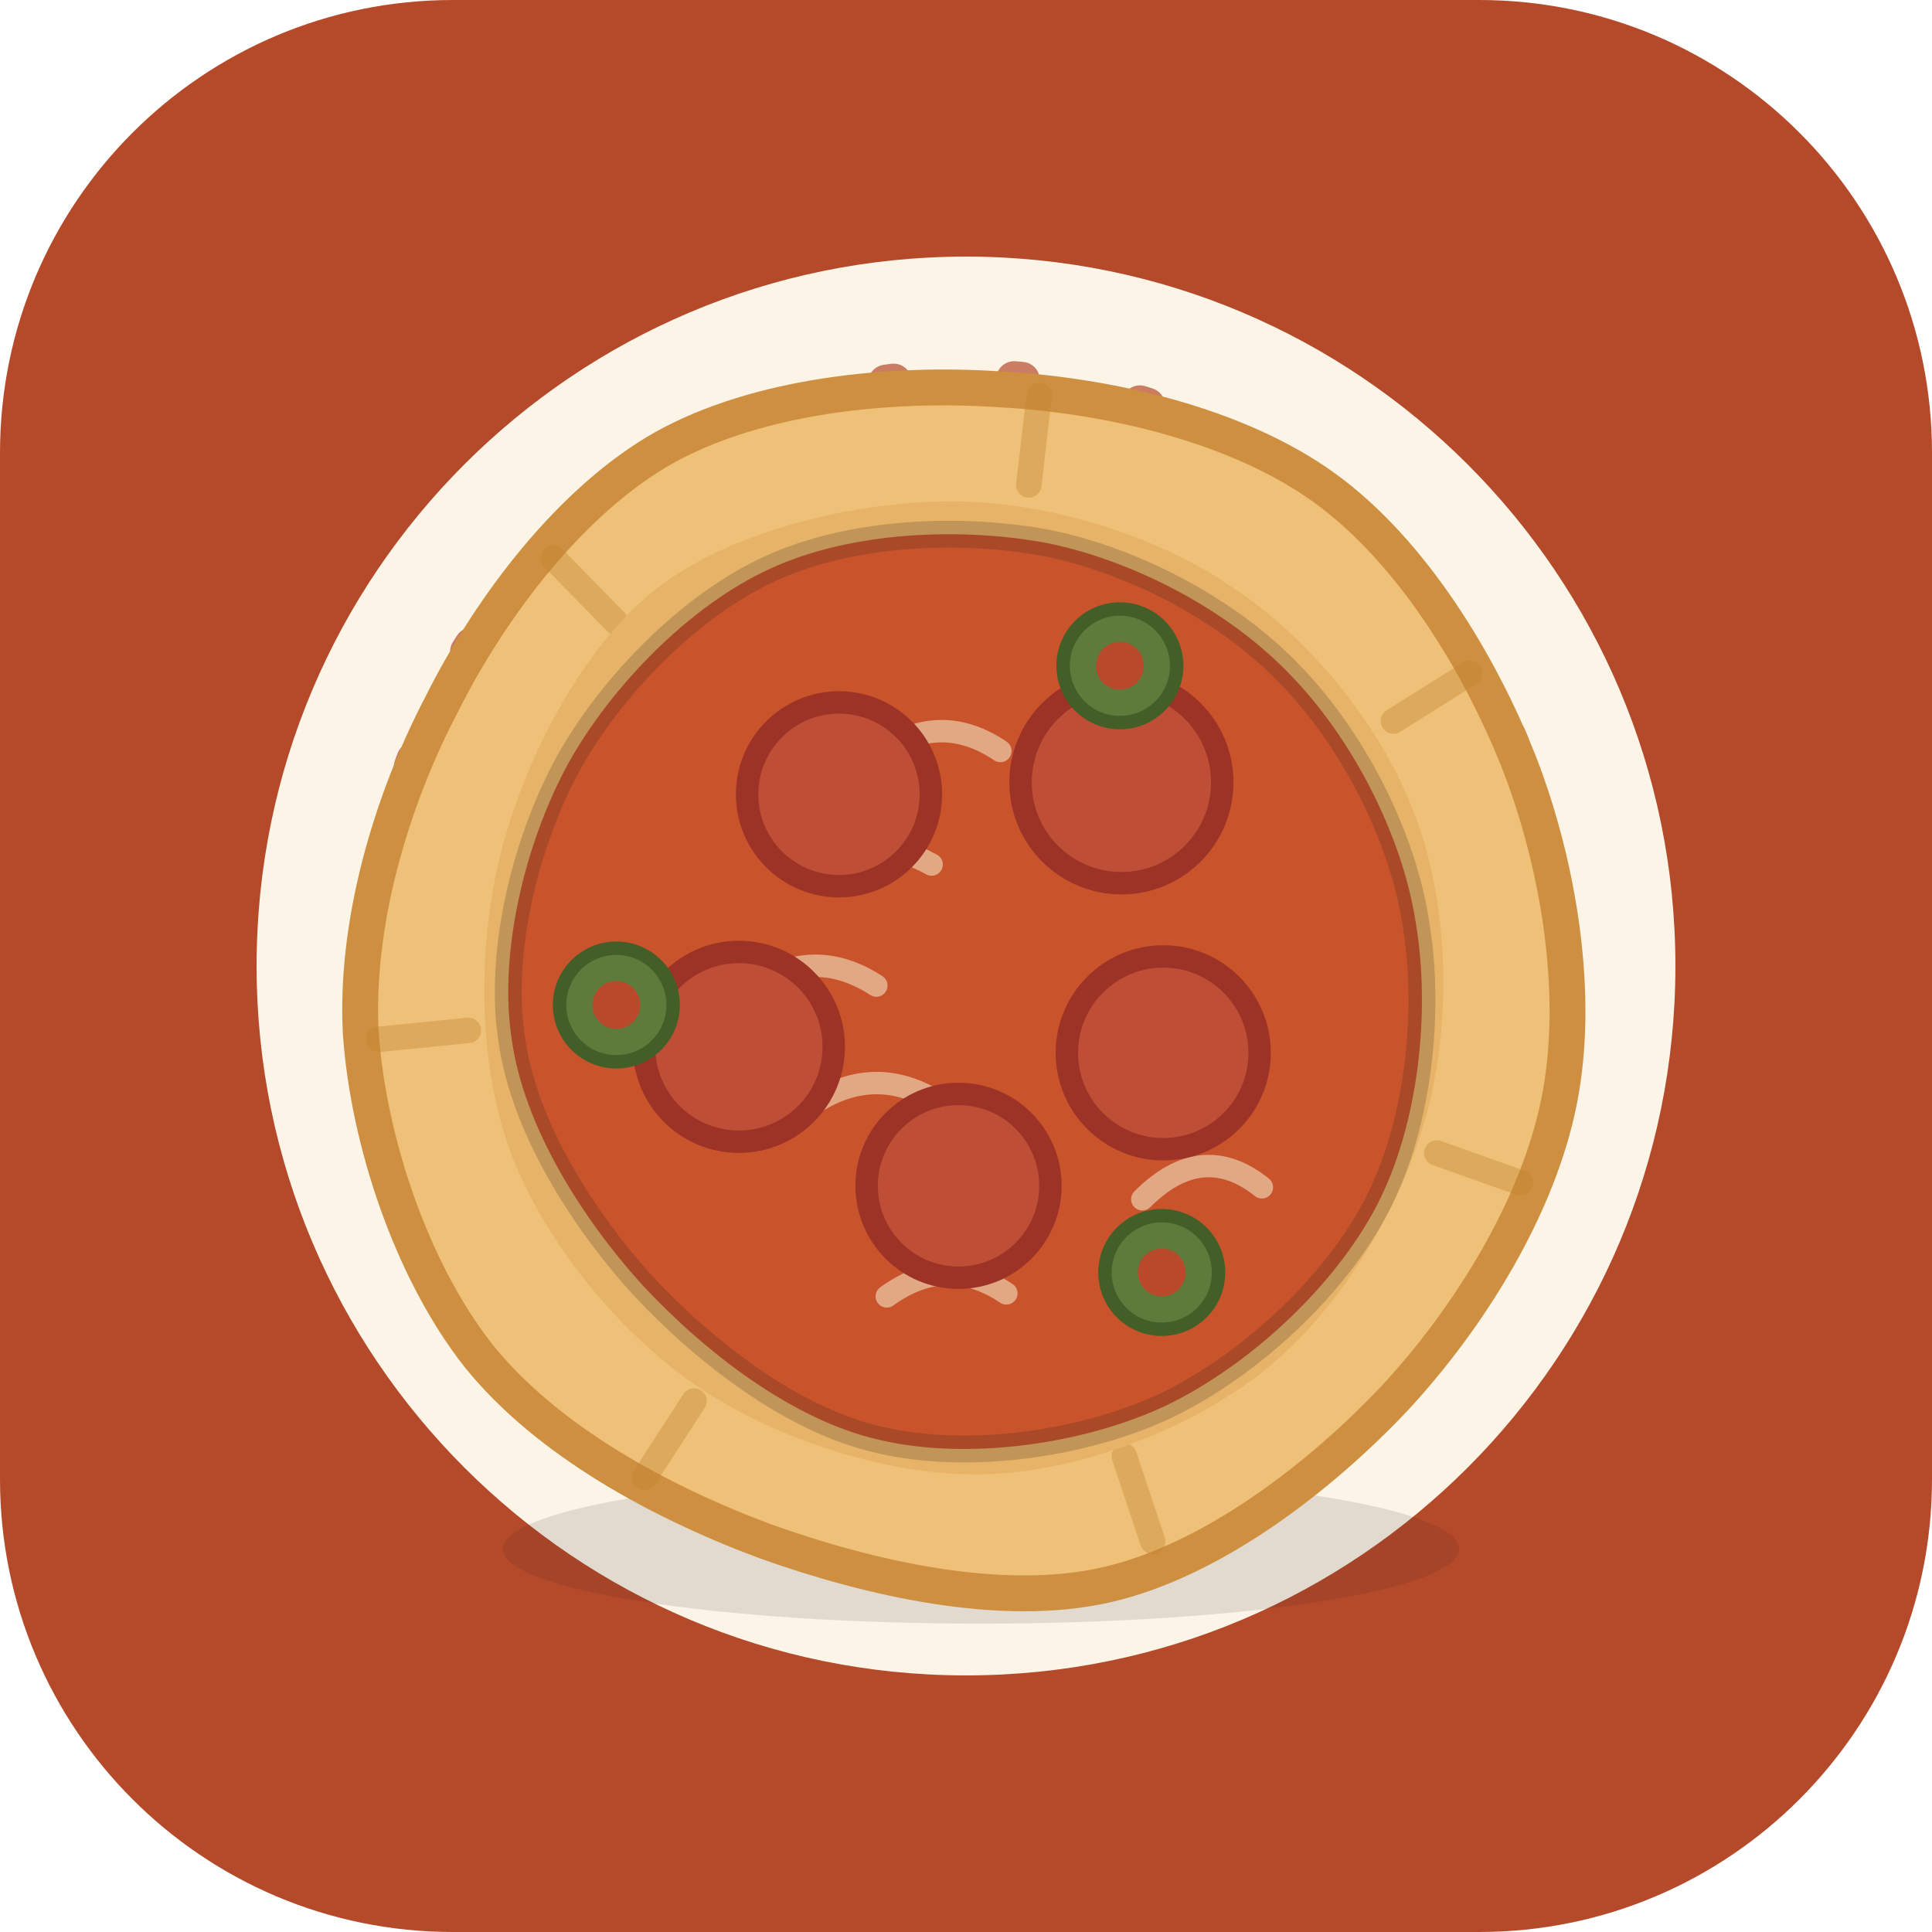
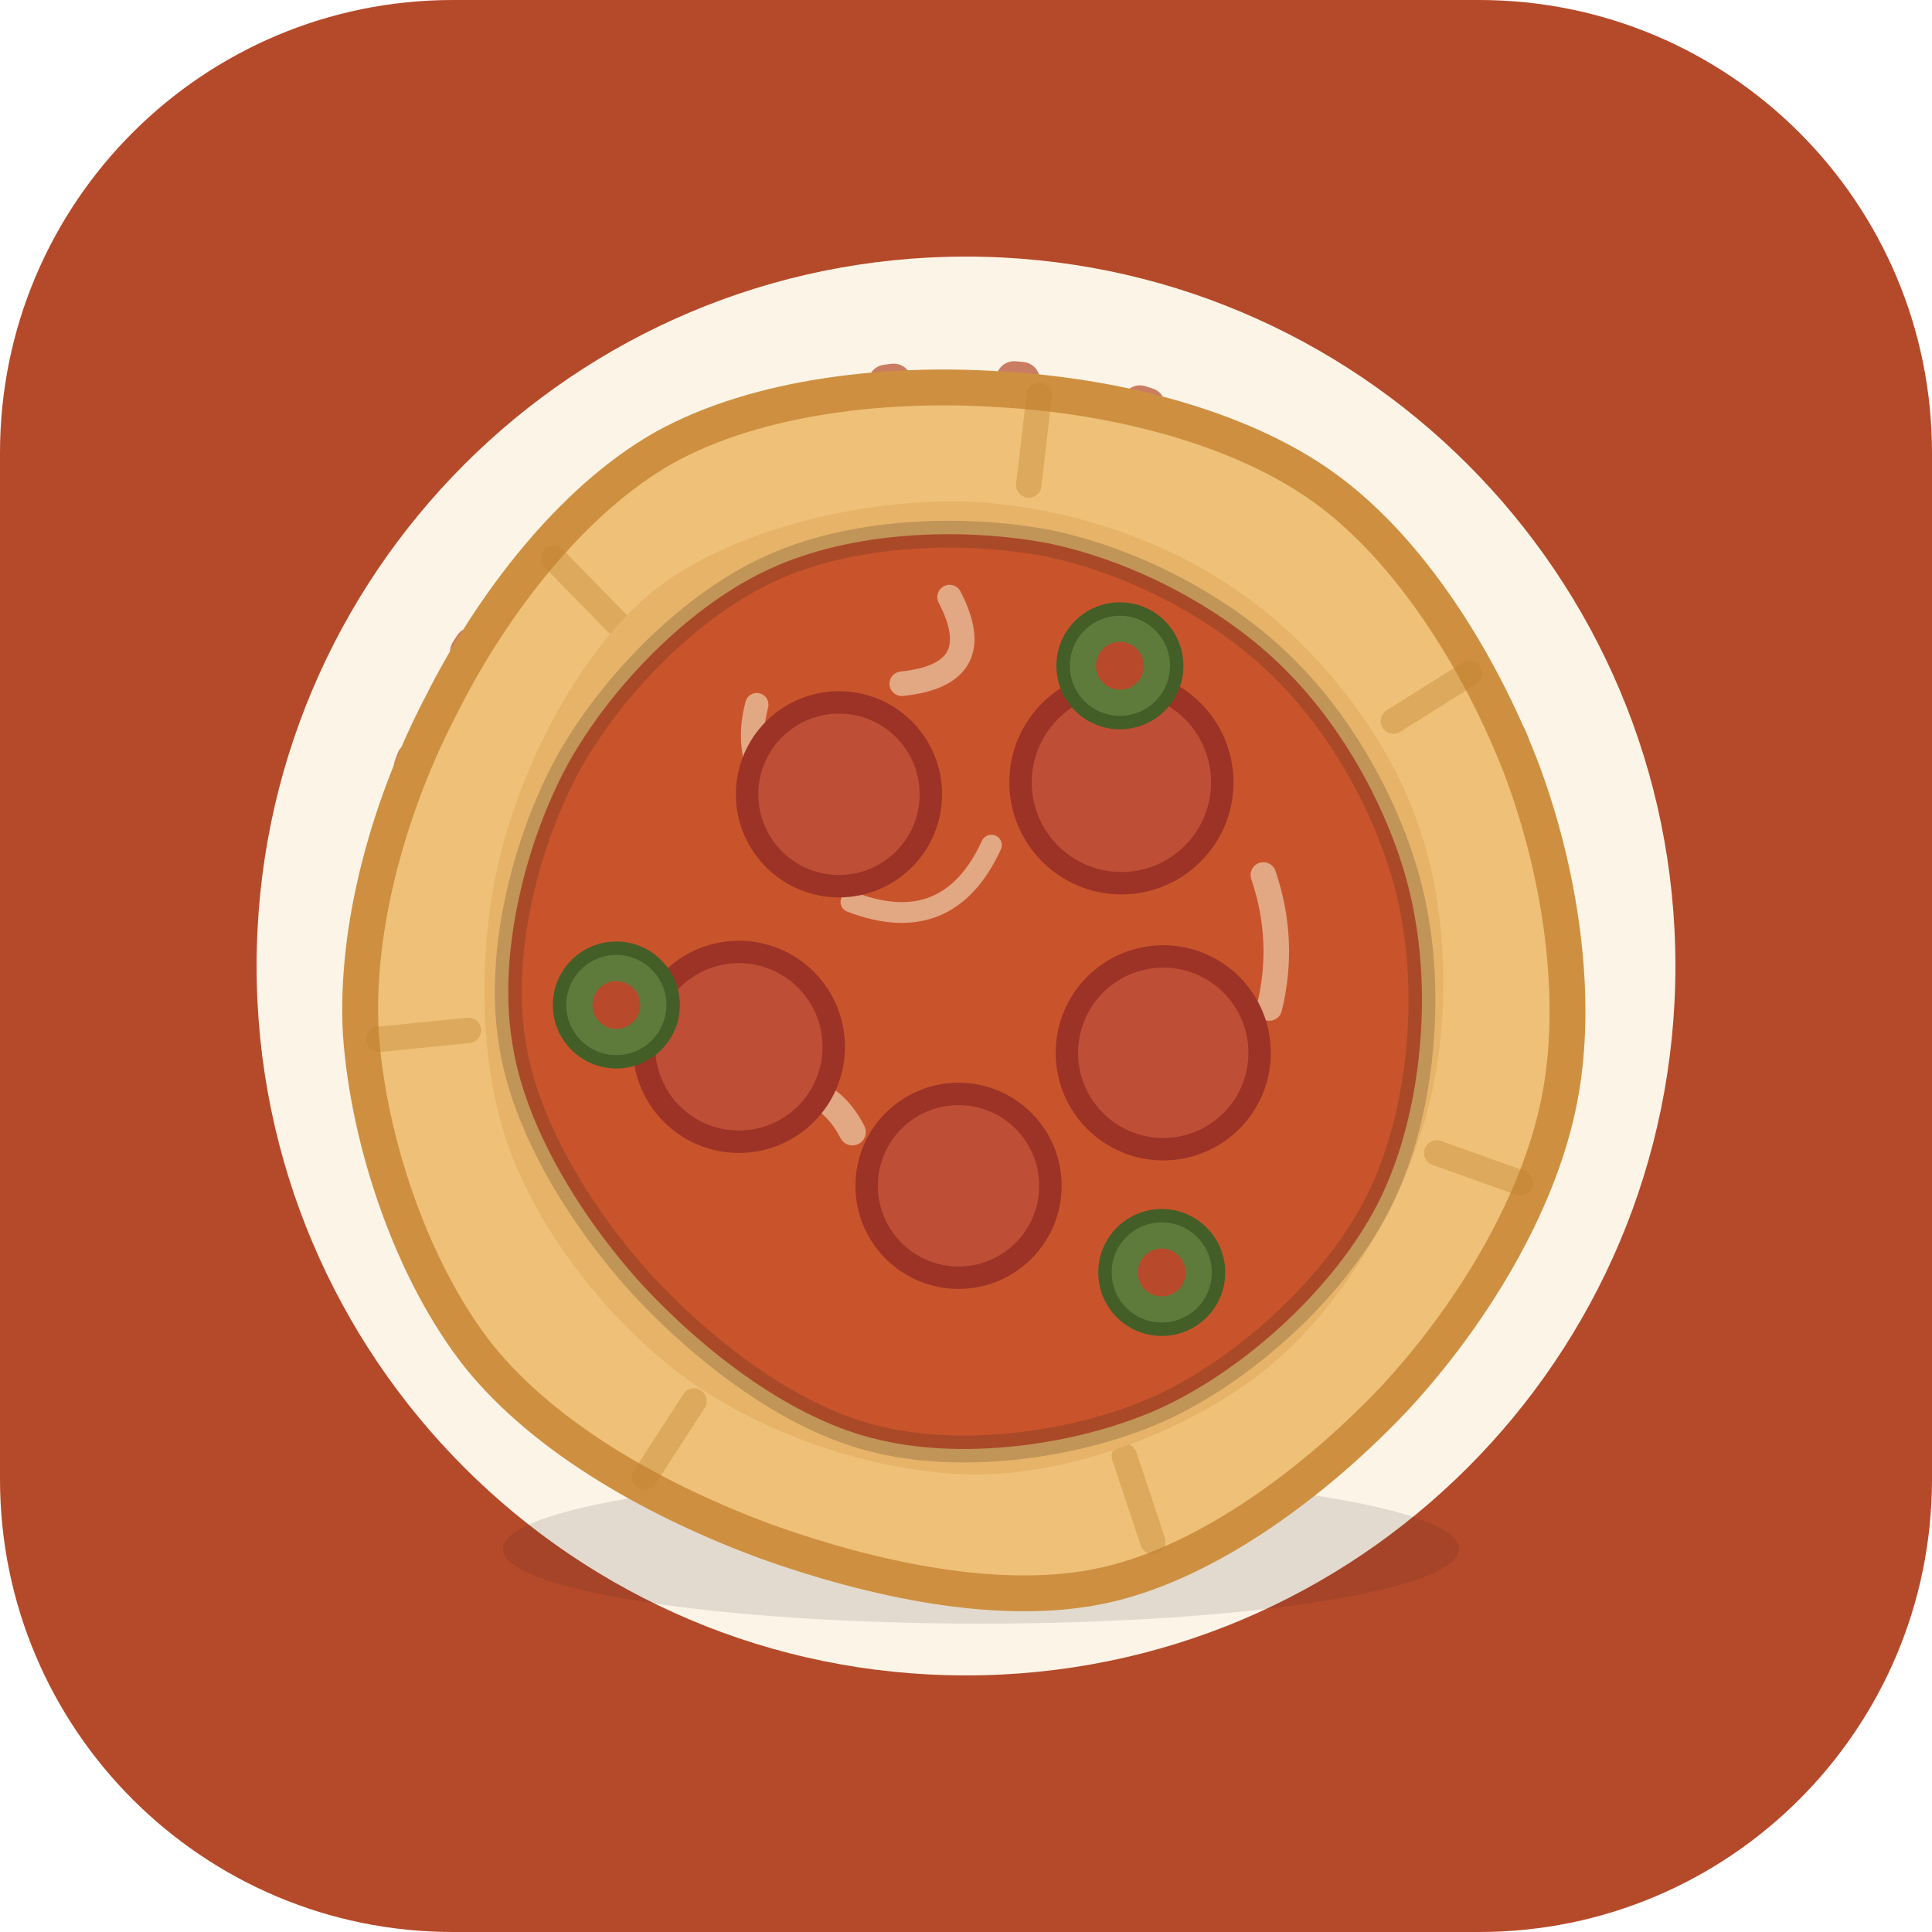
<svg xmlns="http://www.w3.org/2000/svg" viewBox="0 0 128 128" width="128" height="128" role="img" aria-label="Esfihas Sayones">
  <rect width="128" height="128" rx="30" fill="#B54A2A" />
  <circle cx="64" cy="64" r="47" fill="#FBF4E7" />
  <circle cx="64" cy="64" r="39" fill="none" stroke="#B54A2A" stroke-width="2.4" stroke-linecap="round" stroke-dasharray="0.5 8" opacity="0.7" />
  <g transform="translate(64 65) scale(0.99) translate(-50 -51)">
    <ellipse cx="51" cy="89" rx="32" ry="5" fill="rgba(46,33,26,.12)" />
    <path d="M89.7 59.0C88.3 66.1 83.7 73.5 78.7 78.9C73.6 84.3 66.4 89.8 59.4 91.4C52.4 93.0 43.6 91.0 36.6 88.5C29.6 85.9 22.0 81.8 17.4 76.1C12.9 70.4 10.0 61.7 9.5 54.5C9.1 47.2 11.5 39.0 14.9 32.5C18.2 25.9 23.6 18.8 29.8 15.3C36.1 11.8 44.9 10.9 52.3 11.4C59.6 11.8 68.2 13.8 74.0 18.0C79.8 22.2 84.4 29.7 87.1 36.6C89.7 43.4 91.1 52.0 89.7 59.0Z" fill="#EFC078" />
    <path d="M89.7 59.0C88.3 66.1 83.7 73.5 78.7 78.9C73.6 84.3 66.4 89.8 59.4 91.4C52.4 93.0 43.6 91.0 36.6 88.5C29.6 85.9 22.0 81.8 17.4 76.1C12.9 70.4 10.0 61.7 9.5 54.5C9.1 47.2 11.5 39.0 14.9 32.5C18.2 25.9 23.6 18.8 29.8 15.3C36.1 11.8 44.9 10.9 52.3 11.4C59.6 11.8 68.2 13.8 74.0 18.0C79.8 22.2 84.4 29.7 87.1 36.6C89.7 43.4 91.1 52.0 89.7 59.0Z" fill="none" stroke="#CE9040" stroke-width="2.4" stroke-linejoin="round" />
    <g stroke="#C1832F" stroke-width="1.7" stroke-linecap="round" opacity=".38">
      <path d="M81.5 62.5 L87.1 64.5" />
      <path d="M60.6 82.8 L62.5 88.5" />
      <path d="M31.8 79.1 L28.5 84.2" />
      <path d="M16.7 54.3 L10.7 54.9" />
      <path d="M26.6 27.0 L22.4 22.7" />
      <path d="M54.2 17.8 L54.9 11.8" />
      <path d="M78.6 33.6 L83.7 30.4" />
    </g>
    <path d="M70.4 76.7C65.5 80.8 57.8 83.8 51.4 84.0C45.0 84.2 37.3 81.7 32.0 78.1C26.7 74.5 21.7 68.3 19.5 62.4C17.3 56.4 17.3 48.6 18.9 42.3C20.5 36.1 24.3 28.7 29.2 24.8C34.2 20.9 42.2 19.0 48.6 18.9C55.0 18.8 62.4 21.0 67.6 24.5C72.9 27.9 77.8 33.9 80.0 39.8C82.3 45.7 82.5 53.5 80.9 59.6C79.3 65.8 75.3 72.6 70.4 76.7Z" fill="#E6B368" />
    <path d="M77.5 66.0C74.7 71.4 69.0 76.7 63.4 79.4C57.9 82.0 50.1 83.1 44.2 81.7C38.4 80.4 32.5 75.8 28.4 71.4C24.3 66.9 20.4 60.7 19.6 54.9C18.7 49.1 20.5 41.7 23.4 36.4C26.3 31.2 31.6 25.8 36.9 23.4C42.3 20.9 49.7 20.6 55.5 21.7C61.3 22.9 67.6 26.2 71.7 30.5C75.8 34.7 79.2 41.2 80.1 47.1C81.1 53.0 80.3 60.6 77.5 66.0Z" fill="#C9542C" />
    <path d="M77.5 66.0C74.7 71.4 69.0 76.7 63.4 79.4C57.9 82.0 50.1 83.1 44.2 81.7C38.4 80.4 32.5 75.8 28.4 71.4C24.3 66.9 20.4 60.7 19.6 54.9C18.7 49.1 20.5 41.7 23.4 36.4C26.3 31.2 31.6 25.8 36.9 23.4C42.3 20.9 49.7 20.6 55.5 21.7C61.3 22.9 67.6 26.2 71.7 30.5C75.8 34.7 79.2 41.2 80.1 47.1C81.1 53.0 80.3 60.6 77.5 66.0Z" fill="none" stroke="rgba(46,33,26,.2)" stroke-width="1.8" />
-     <g stroke="#F3DFBC" stroke-width="1.5" stroke-linecap="round" fill="none" opacity=".6">
-       <path d="M40.1 59.0 q4.0 -2.4 8.0 0.1" />
-       <path d="M44.3 35.7 q4.0 -2.8 8.0 -0.1" />
-       <path d="M61.8 65.6 q4.0 -4.0 8.0 -0.8" />
-       <path d="M36.0 51.2 q4.0 -2.5 8.0 0.1" />
-       <path d="M57.2 40.3 q4.0 -2.6 8.0 -0.0" />
-       <path d="M44.7 72.1 q4.0 -2.9 8.0 -0.2" />
-       <path d="M39.7 42.6 q4.0 -1.6 8.0 0.6" />
+     <g stroke="#F3DFBC" stroke-linecap="round" fill="none" opacity=".6">
+       <path d="M30.5 58.3 Q34.8 54.9 30.8 51.1" stroke-width="1.57" />
+       <path d="M38.1 39.6 Q34.9 36.7 36.0 32.5" stroke-width="1.56" />
+       <path d="M45.7 31.1 Q51.6 30.5 48.9 25.3" stroke-width="1.64" />
+       <path d="M70.3 52.8 Q71.4 48.3 69.9 43.9" stroke-width="1.71" />
+       <path d="M42.4 61.1 Q40.5 57.4 36.4 58.4" stroke-width="1.79" />
+       <path d="M49.8 69.5 Q53.9 68.3 53.0 64.1" stroke-width="1.33" />
+       <path d="M51.7 41.9 Q48.8 48.2 42.3 45.7" stroke-width="1.39" />
+       <path d="M64.4 34.2 Q65.8 38.4 63.0 41.9" stroke-width="1.59" />
    </g>
    <g>
      <g>
        <circle cx="63.2" cy="55.8" r="7.2" fill="#9C3326" />
        <circle cx="63.2" cy="55.8" r="5.7" fill="#BE4E35" />
      </g>
      <g>
        <circle cx="49.5" cy="64.7" r="6.9" fill="#9C3326" />
        <circle cx="49.5" cy="64.7" r="5.4" fill="#BE4E35" />
      </g>
      <g>
        <circle cx="34.8" cy="55.4" r="7.1" fill="#9C3326" />
        <circle cx="34.8" cy="55.4" r="5.6" fill="#BE4E35" />
      </g>
      <g>
        <circle cx="41.5" cy="38.5" r="6.9" fill="#9C3326" />
        <circle cx="41.5" cy="38.5" r="5.4" fill="#BE4E35" />
      </g>
      <g>
        <circle cx="60.4" cy="37.7" r="7.5" fill="#9C3326" />
        <circle cx="60.4" cy="37.7" r="6.0" fill="#BE4E35" />
      </g>
    </g>
    <g>
      <g>
        <circle cx="63.1" cy="70.5" r="3.8" fill="#5F7B3C" />
        <circle cx="63.1" cy="70.5" r="3.8" fill="none" stroke="#445E28" stroke-width=".9" />
        <circle cx="63.1" cy="70.5" r="1.6" fill="#B8492A" />
      </g>
      <g>
        <circle cx="26.6" cy="52.6" r="3.8" fill="#5F7B3C" />
        <circle cx="26.6" cy="52.6" r="3.8" fill="none" stroke="#445E28" stroke-width=".9" />
        <circle cx="26.6" cy="52.6" r="1.6" fill="#B8492A" />
      </g>
      <g>
        <circle cx="60.3" cy="29.9" r="3.8" fill="#5F7B3C" />
        <circle cx="60.3" cy="29.9" r="3.8" fill="none" stroke="#445E28" stroke-width=".9" />
        <circle cx="60.3" cy="29.9" r="1.6" fill="#B8492A" />
      </g>
    </g>
  </g>
</svg>
